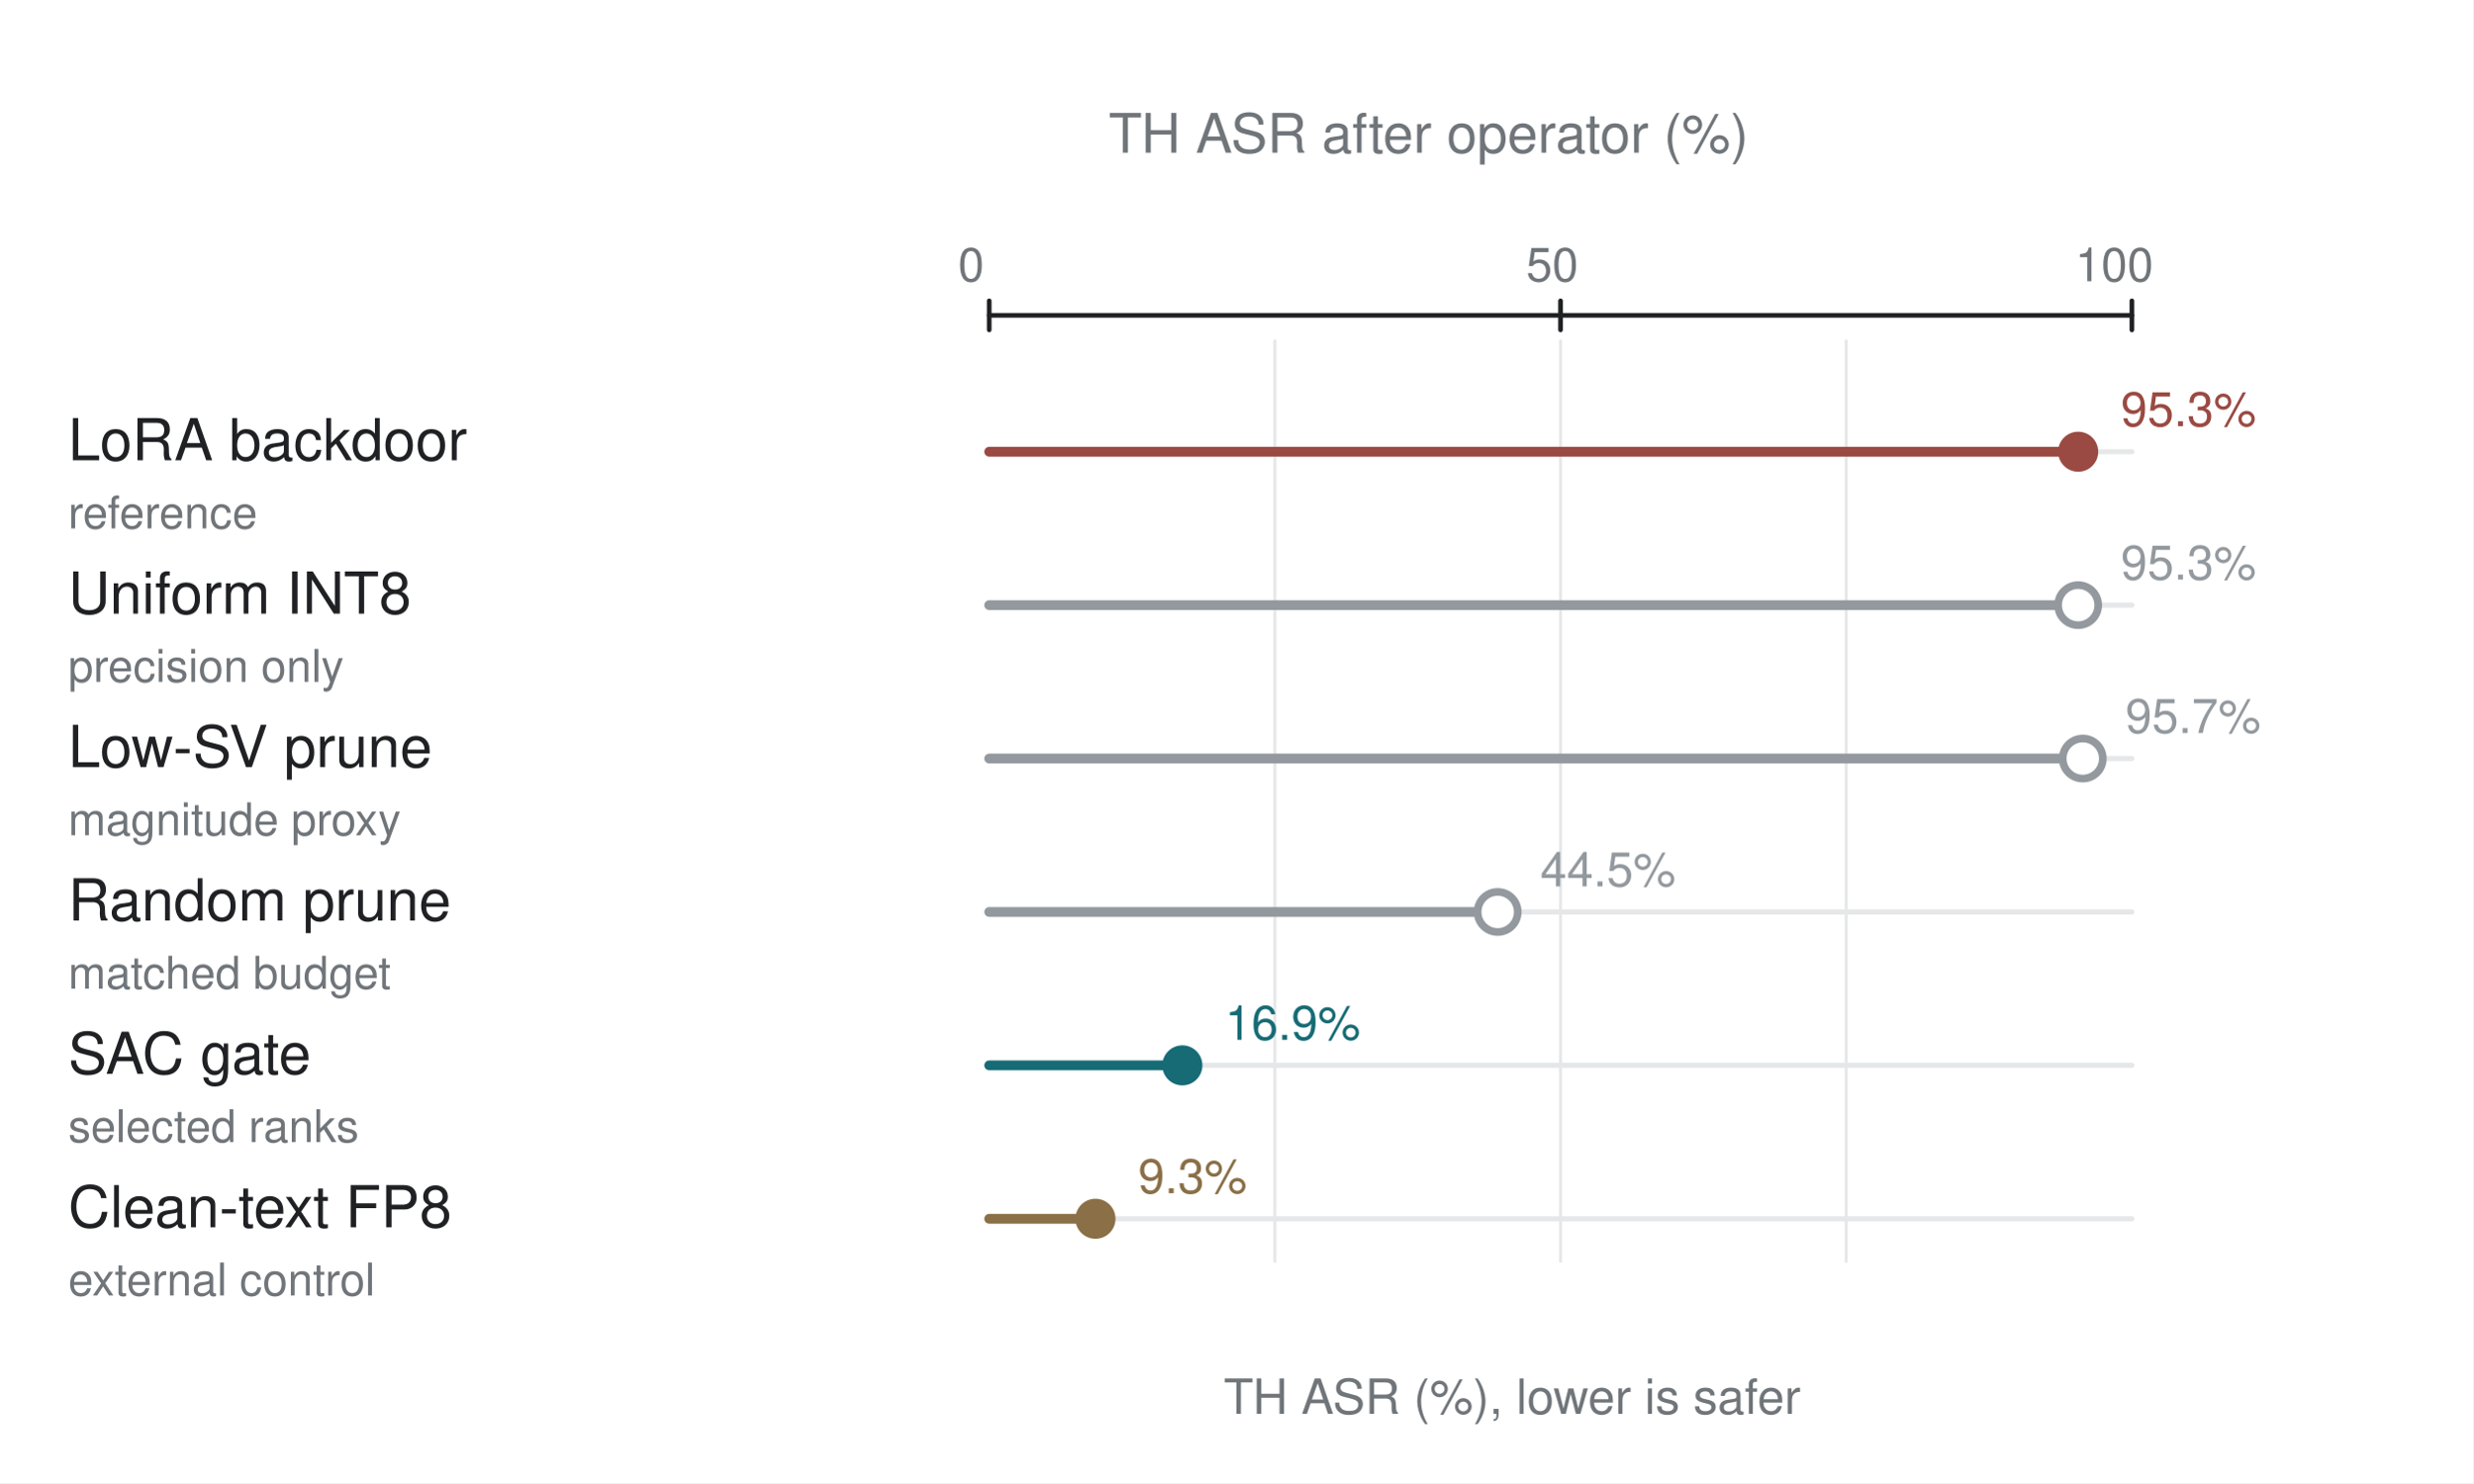
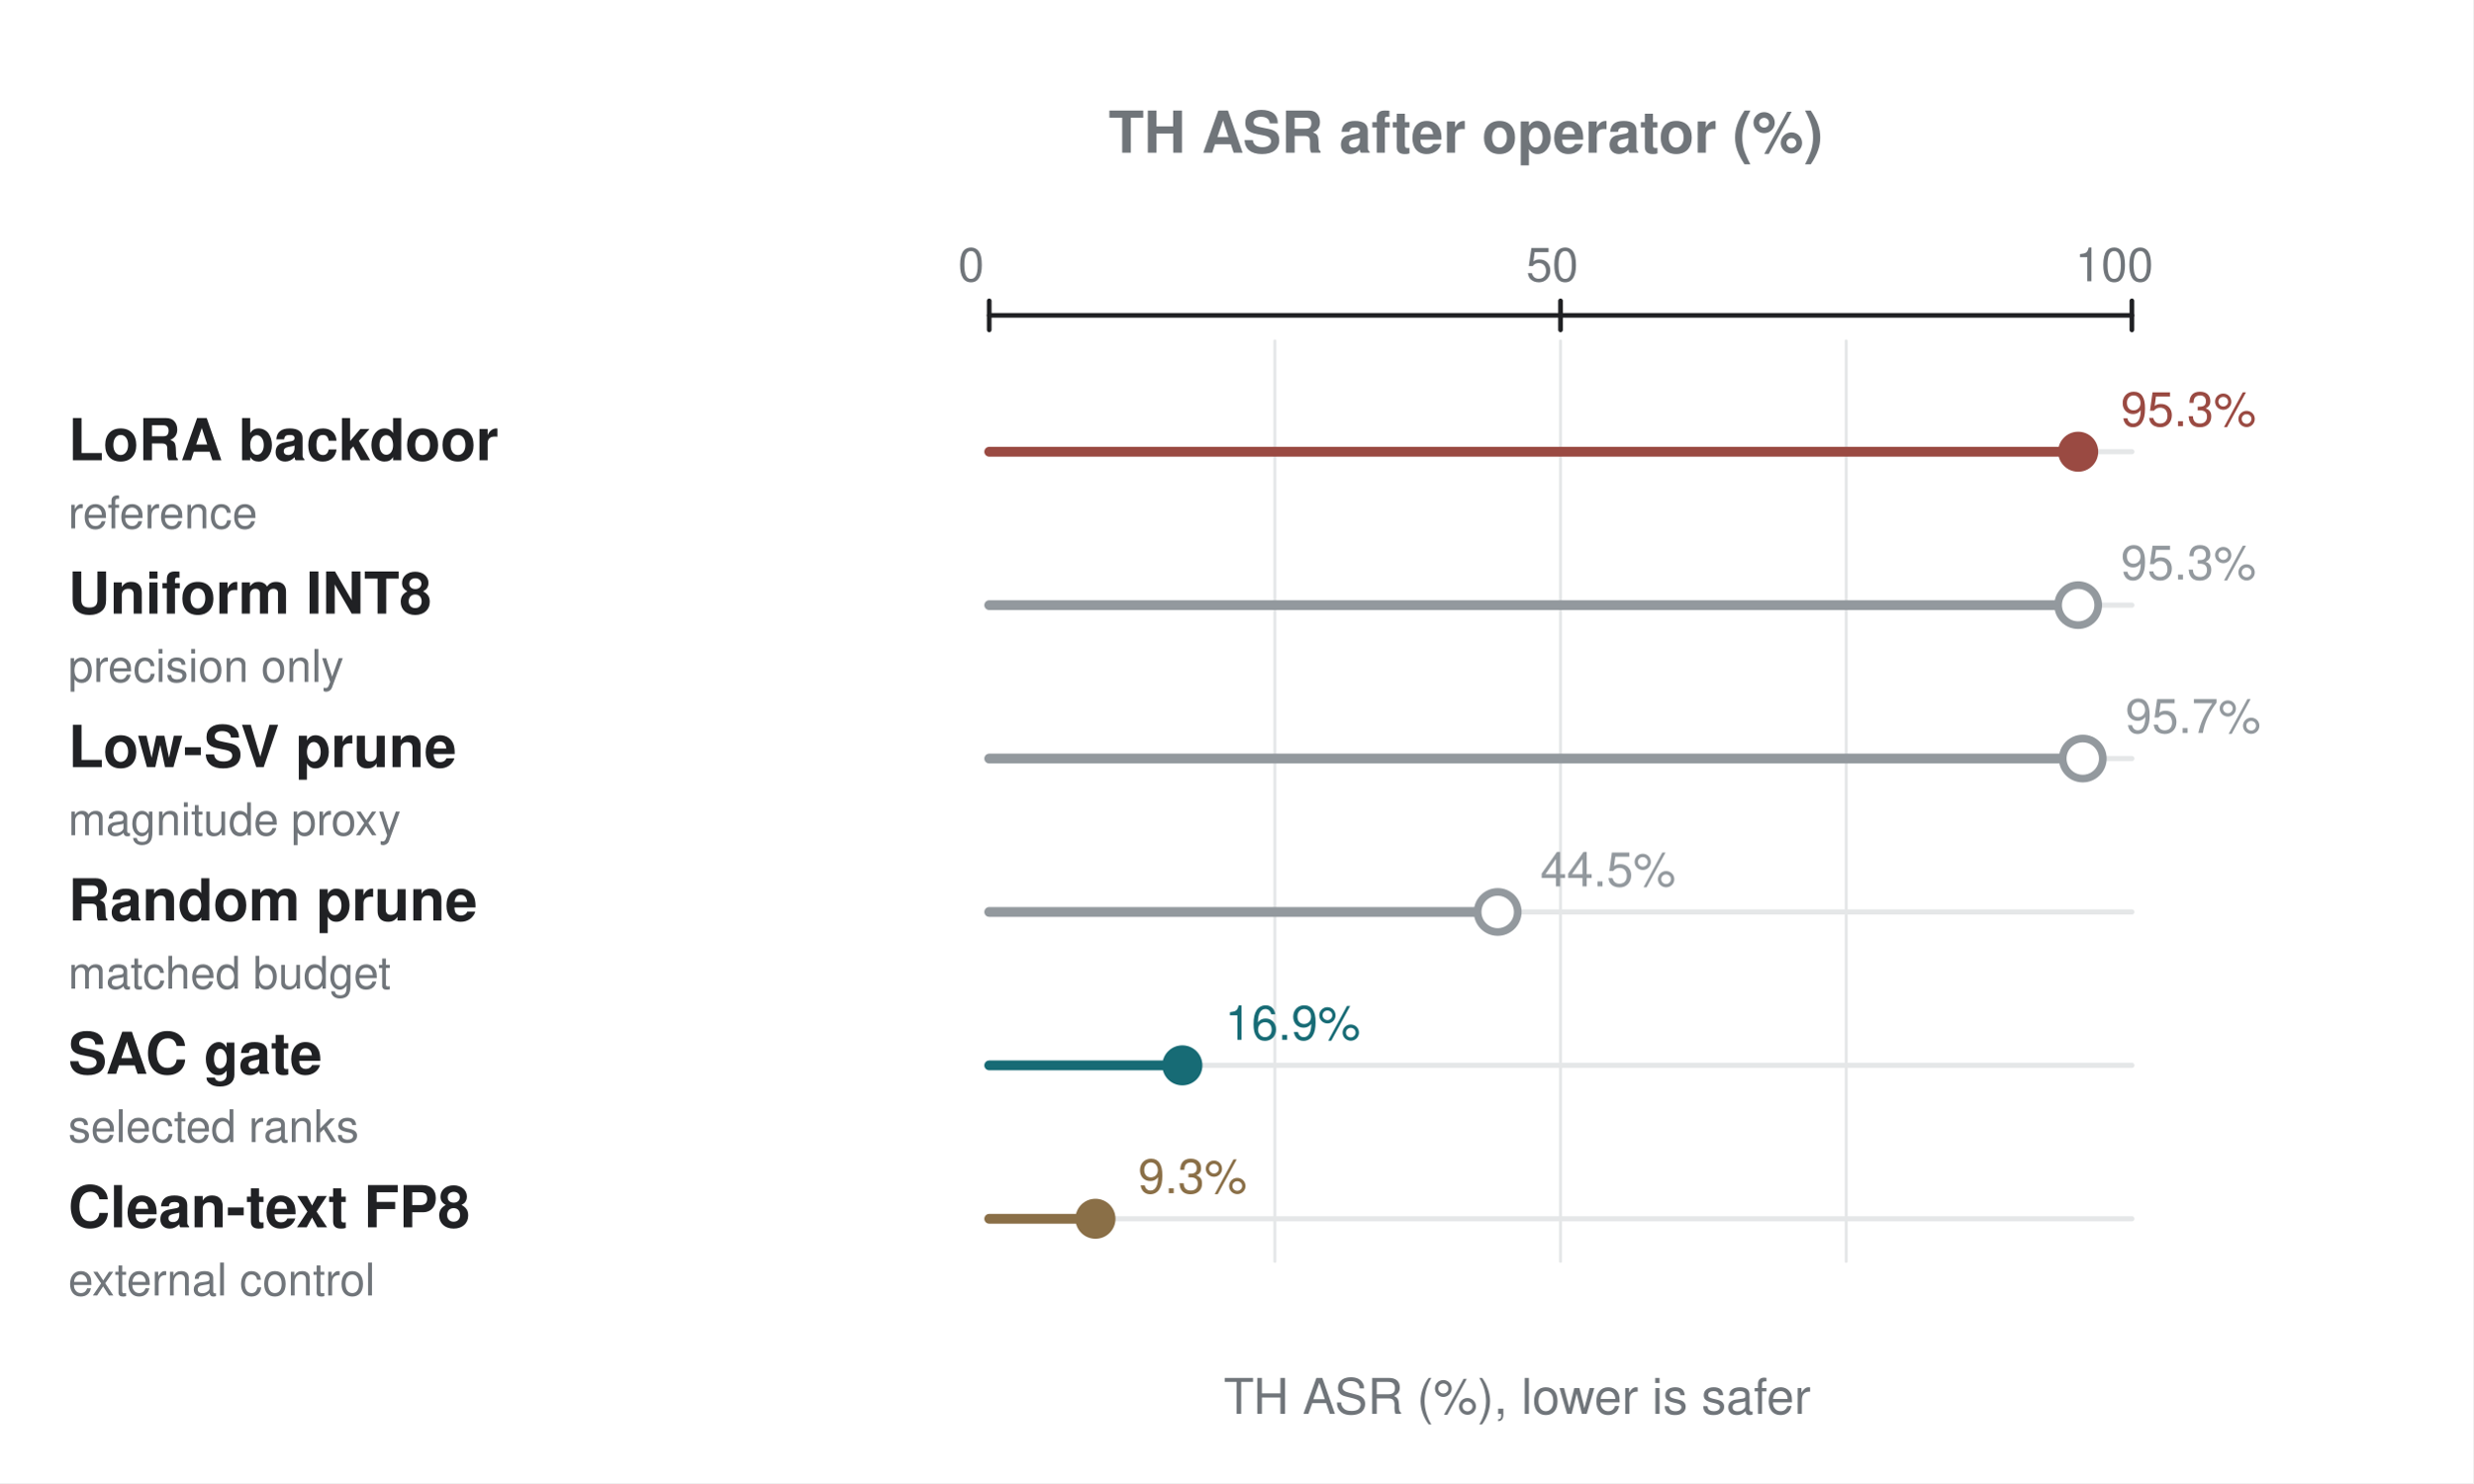
<svg xmlns="http://www.w3.org/2000/svg" id="_图层_1" data-name="图层_1" version="1.1" viewBox="0 0 290 174">
  <defs>
    <style>
      .st0 {
        stroke-width: .35px;
      }

      .st0, .st1 {
        stroke: #e5e7e8;
      }

      .st0, .st1, .st2, .st3, .st4, .st5, .st6 {
        fill: none;
        stroke-linecap: round;
      }

      .st1 {
        stroke-width: .6px;
      }

      .st7, .st8, .st9, .st10, .st11, .st12, .st13, .st14, .st15 {
        font-family: Helvetica, Helvetica;
        isolation: isolate;
      }

      .st7, .st9, .st10, .st13 {
        font-size: 5.6px;
      }

      .st7, .st16 {
        fill: #9a4a42;
      }

      .st2, .st3, .st4, .st6 {
        stroke-width: 1.15px;
      }

      .st2, .st17 {
        stroke: #93999e;
      }

      .st18, .st13 {
        fill: #8a6f47;
      }

      .st8 {
        font-size: 5.3px;
      }

      .st8, .st11, .st12, .st15 {
        fill: #70757a;
      }

      .st9 {
        fill: #93999e;
      }

      .st10, .st19 {
        fill: #176b75;
      }

      .st20, .st17 {
        fill: #fff;
      }

      .st3 {
        stroke: #9a4a42;
      }

      .st4 {
        stroke: #8a6f47;
      }

      .st5 {
        stroke: #202124;
        stroke-width: .55px;
      }

      .st6 {
        stroke: #176b75;
      }

      .st11 {
-         font-size: 6.4px;
+         font-family: Helvetica-Bold, Helvetica;
+         font-size: 6.8px;
+         font-weight: 700;
      }

      .st12 {
        font-size: 5.5px;
      }

      .st17 {
        stroke-width: .9px;
      }

      .st14 {
        fill: #202124;
+         font-family: Helvetica-Bold, Helvetica;
        font-size: 6.8px;
+         font-weight: 700;
      }

      .st15 {
-         font-size: 5.7px;
+         font-size: 5.8px;
      }
    </style>
  </defs>
  <rect class="st20" width="290" height="174" />
  <text class="st11" transform="translate(130 17.92)">
    <tspan x="0" y="0">TH ASR after operator (%)</tspan>
  </text>
  <text class="st12" transform="translate(112.35 33)">
    <tspan x="0" y="0">0</tspan>
  </text>
  <text class="st12" transform="translate(178.97 33)">
    <tspan x="0" y="0">50</tspan>
  </text>
  <text class="st12" transform="translate(243.35 33)">
    <tspan x="0" y="0">100</tspan>
  </text>
  <line class="st5" x1="116" y1="37" x2="250" y2="37" />
  <line class="st5" x1="116" y1="35.3" x2="116" y2="38.7" />
  <line class="st5" x1="183" y1="35.3" x2="183" y2="38.7" />
  <line class="st5" x1="250" y1="35.3" x2="250" y2="38.7" />
  <line class="st0" x1="149.5" y1="40" x2="149.5" y2="148" />
  <line class="st0" x1="183" y1="40" x2="183" y2="148" />
  <line class="st0" x1="216.5" y1="40" x2="216.5" y2="148" />
  <text class="st14" transform="translate(8 54)">
    <tspan x="0" y="0">LoRA backdoor</tspan>
  </text>
  <text class="st8" transform="translate(8 62)">
    <tspan x="0" y="0">reference</tspan>
  </text>
  <line class="st1" x1="116" y1="53" x2="250" y2="53" />
  <line class="st3" x1="116" y1="53" x2="243.7" y2="53" />
  <circle class="st16" cx="243.7" cy="53" r="2.35" />
  <text class="st7" transform="translate(248.7 50)">
    <tspan x="0" y="0">95.3%</tspan>
  </text>
  <text class="st14" transform="translate(8 72)">
    <tspan x="0" y="0">Uniform INT8</tspan>
  </text>
  <text class="st8" transform="translate(8 80)">
    <tspan x="0" y="0">precision only</tspan>
  </text>
  <line class="st1" x1="116" y1="71" x2="250" y2="71" />
  <line class="st2" x1="116" y1="71" x2="243.7" y2="71" />
  <circle class="st17" cx="243.7" cy="71" r="2.35" />
  <text class="st9" transform="translate(248.7 68)">
    <tspan x="0" y="0">95.3%</tspan>
  </text>
  <text class="st14" transform="translate(8 90)">
    <tspan x="0" y="0">Low-SV prune</tspan>
  </text>
  <text class="st8" transform="translate(8 98)">
    <tspan x="0" y="0">magnitude proxy</tspan>
  </text>
  <line class="st1" x1="116" y1="89" x2="250" y2="89" />
  <line class="st2" x1="116" y1="89" x2="244.24" y2="89" />
  <circle class="st17" cx="244.24" cy="89" r="2.35" />
  <text class="st9" transform="translate(249.24 86)">
    <tspan x="0" y="0">95.7%</tspan>
  </text>
  <text class="st14" transform="translate(8 108)">
    <tspan x="0" y="0">Random prune</tspan>
  </text>
  <text class="st8" transform="translate(8 116)">
    <tspan x="0" y="0">matched budget</tspan>
  </text>
  <line class="st1" x1="116" y1="107" x2="250" y2="107" />
  <line class="st2" x1="116" y1="107" x2="175.63" y2="107" />
  <circle class="st17" cx="175.63" cy="107" r="2.35" />
  <text class="st9" transform="translate(180.63 104)">
    <tspan x="0" y="0">44.5%</tspan>
  </text>
  <text class="st14" transform="translate(8 126)">
    <tspan x="0" y="0">SAC gate</tspan>
  </text>
  <text class="st8" transform="translate(8 134)">
    <tspan x="0" y="0">selected ranks</tspan>
  </text>
  <line class="st1" x1="116" y1="125" x2="250" y2="125" />
  <line class="st6" x1="116" y1="125" x2="138.65" y2="125" />
  <circle class="st19" cx="138.65" cy="125" r="2.35" />
  <text class="st10" transform="translate(143.65 122)">
    <tspan x="0" y="0">16.9%</tspan>
  </text>
  <text class="st14" transform="translate(8 144)">
    <tspan x="0" y="0">Clean-text FP8</tspan>
  </text>
  <text class="st8" transform="translate(8 152)">
    <tspan x="0" y="0">external control</tspan>
  </text>
  <line class="st1" x1="116" y1="143" x2="250" y2="143" />
  <line class="st4" x1="116" y1="143" x2="128.46" y2="143" />
  <circle class="st18" cx="128.46" cy="143" r="2.35" />
  <text class="st13" transform="translate(133.46 140)">
    <tspan x="0" y="0">9.3%</tspan>
  </text>
  <text class="st15" transform="translate(143.5 165.89)">
    <tspan x="0" y="0">TH ASR (%), lower is safer</tspan>
  </text>
</svg>
